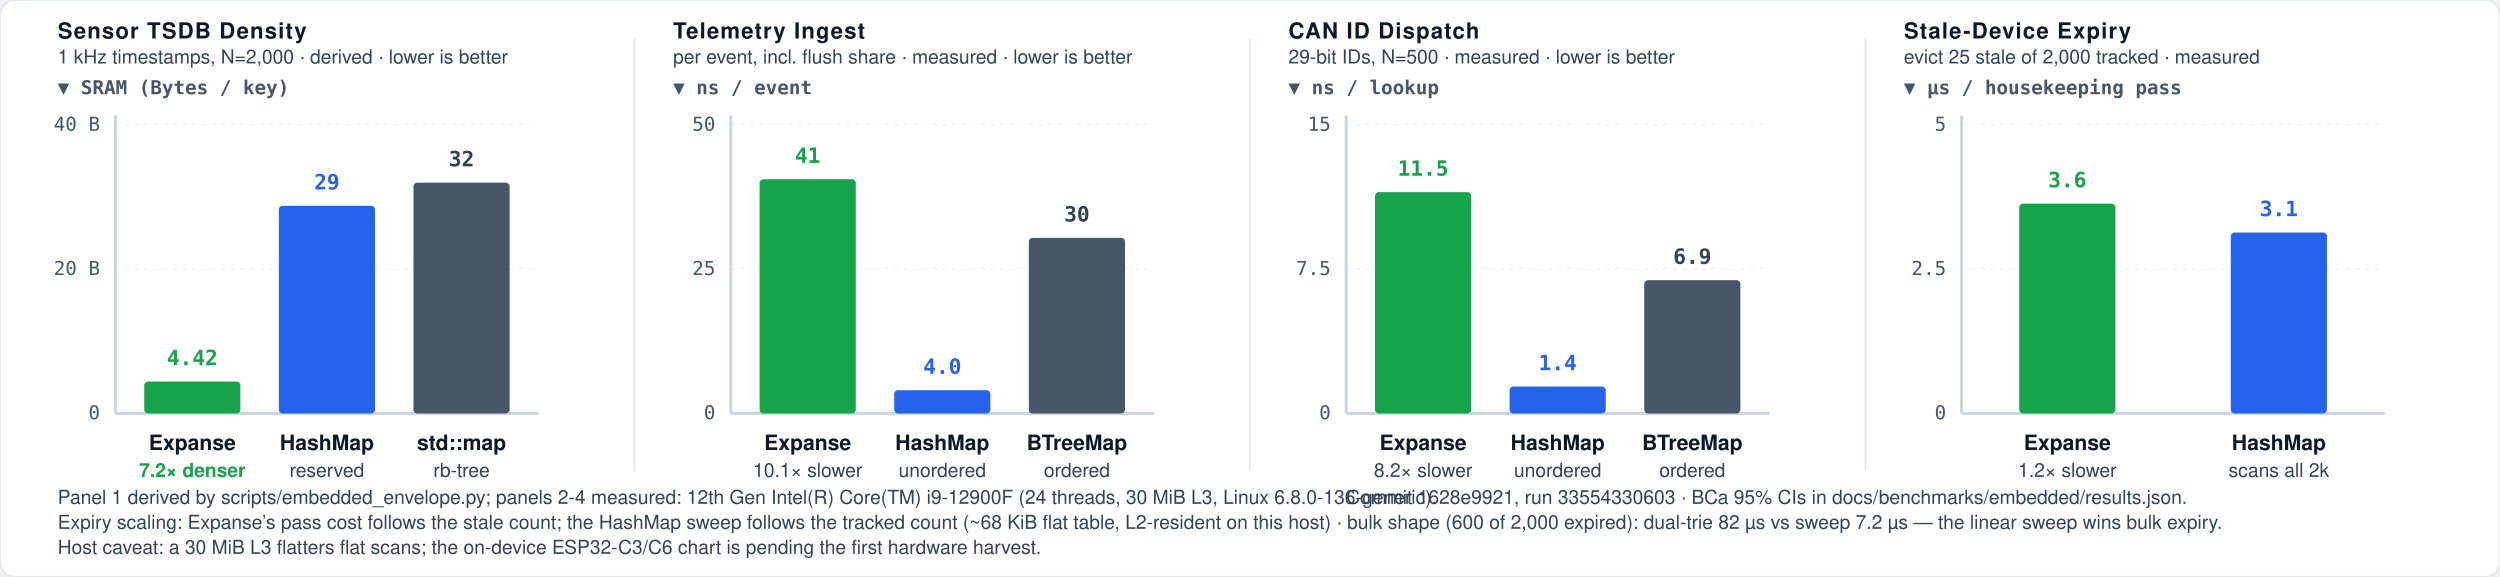
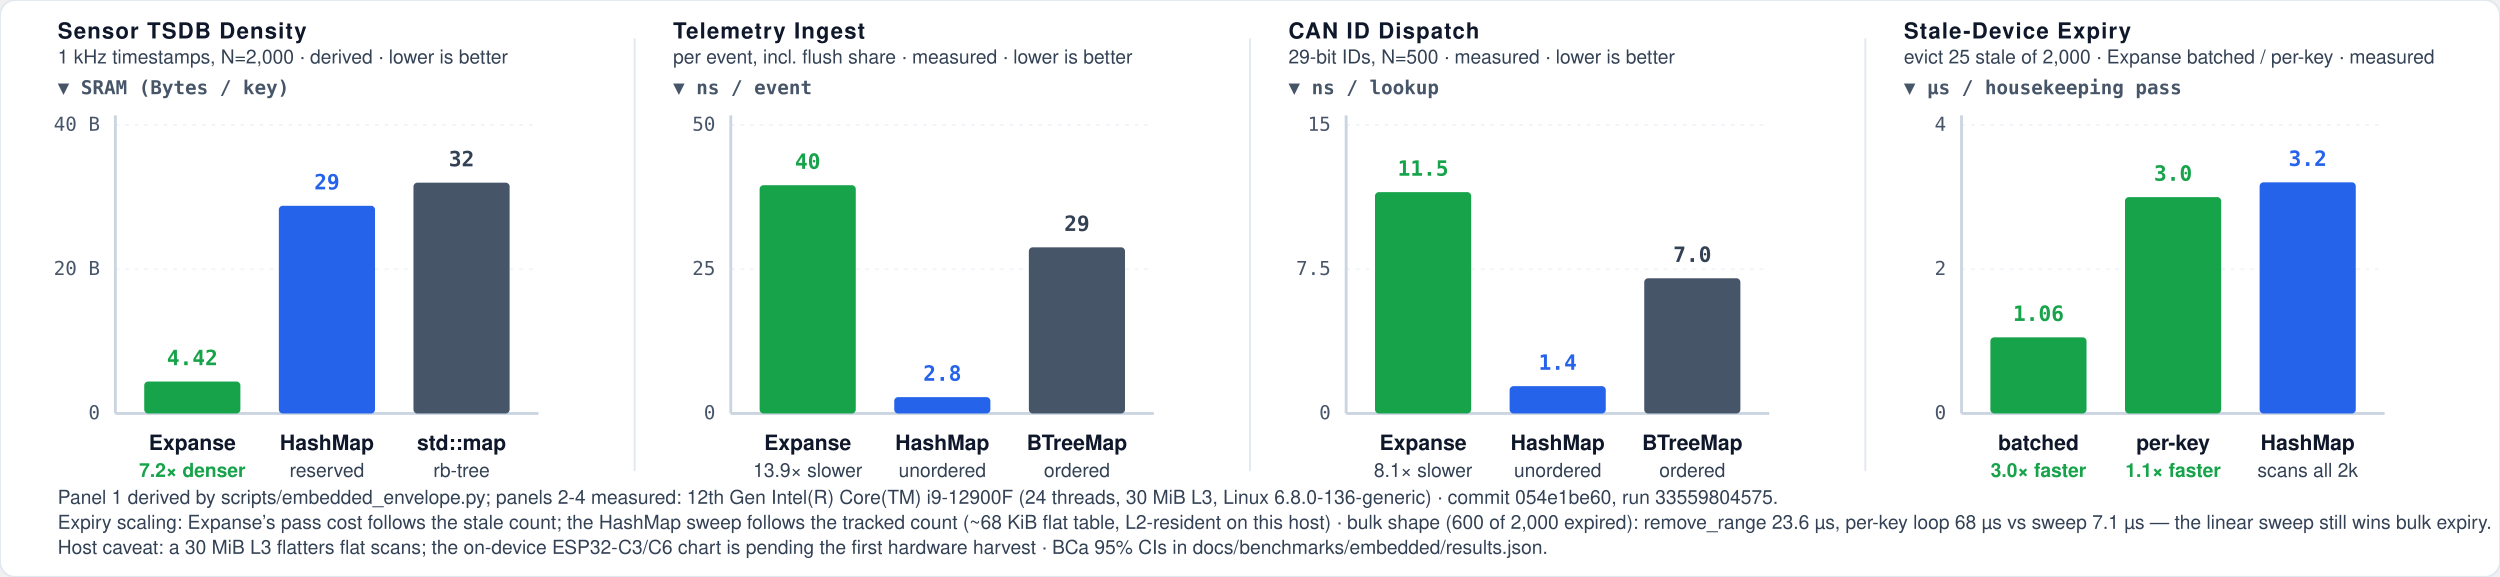
<svg xmlns="http://www.w3.org/2000/svg" viewBox="0 0 1300 300" width="100%" height="100%">
  <defs>
    <style>
      .bg { fill: #ffffff; }
      .border { stroke: #e2e8f0; stroke-width: 1px; fill: none; }
      .grid { stroke: #f1f5f9; stroke-width: 1px; stroke-dasharray: 2,3; }
      .axis { stroke: #cbd5e1; stroke-width: 1.5px; }
      .divider { stroke: #e2e8f0; stroke-width: 1px; }

      .t-chart-title { font-family: -apple-system, BlinkMacSystemFont, "Segoe UI", Helvetica, Arial, sans-serif; font-size: 11.5px; font-weight: 700; letter-spacing: 0.6px; fill: #0f172a; text-transform: uppercase; }
      .t-chart-sub { font-family: -apple-system, BlinkMacSystemFont, "Segoe UI", Helvetica, Arial, sans-serif; font-size: 10px; font-weight: 500; fill: #334155; }
      .t-unit-header { font-family: ui-monospace, SFMono-Regular, Menlo, monospace; font-size: 10px; font-weight: 600; fill: #475569; }
      .t-axis-label { font-family: ui-monospace, SFMono-Regular, Menlo, monospace; font-size: 10px; font-weight: 500; fill: #475569; }
      .t-win { fill: #16a34a; font-weight: 600; }
      .t-bar-label { font-family: -apple-system, BlinkMacSystemFont, "Segoe UI", Helvetica, Arial, sans-serif; font-size: 11px; font-weight: 700; fill: #0f172a; }

      .t-val-accent { font-family: ui-monospace, SFMono-Regular, Menlo, monospace; font-size: 11px; font-weight: 700; fill: #16a34a; text-anchor: middle; }
      .t-val-muted { font-family: ui-monospace, SFMono-Regular, Menlo, monospace; font-size: 11px; font-weight: 600; fill: #334155; text-anchor: middle; }
      .t-val-blue { font-family: ui-monospace, SFMono-Regular, Menlo, monospace; font-size: 11px; font-weight: 600; fill: #2563eb; text-anchor: middle; }

      .b-expanse { fill: #16a34a; }
      .b-hashmap { fill: #2563eb; }
      .b-stdmap { fill: #475569; }

      @media (prefers-color-scheme: dark) {
        :root:not([data-theme="light"]) .bg { fill: #0b1220; }
        :root:not([data-theme="light"]) .border { stroke: #1e293b; }
        :root:not([data-theme="light"]) .grid { stroke: #16233b; }
        :root:not([data-theme="light"]) .axis { stroke: #334155; }
        :root:not([data-theme="light"]) .divider { stroke: #1e293b; }
        :root:not([data-theme="light"]) .t-chart-title { fill: #e2e8f0; }
        :root:not([data-theme="light"]) .t-chart-sub { fill: #94a3b8; }
        :root:not([data-theme="light"]) .t-unit-header, :root:not([data-theme="light"]) .t-axis-label { fill: #64748b; }
        :root:not([data-theme="light"]) .t-bar-label { fill: #e2e8f0; }
        :root:not([data-theme="light"]) .t-val-muted { fill: #94a3b8; }
        :root:not([data-theme="light"]) .t-win { fill: #4ade80; }
        :root:not([data-theme="light"]) .t-val-accent { fill: #4ade80; }
        :root:not([data-theme="light"]) .t-val-blue { fill: #60a5fa; }
        :root:not([data-theme="light"]) .b-expanse { fill: #22c55e; }
        :root:not([data-theme="light"]) .b-hashmap { fill: #3b82f6; }
        :root:not([data-theme="light"]) .b-stdmap { fill: #475569; }
      }
      [data-theme="dark"] .bg, :root[data-theme="dark"] .bg { fill: #0b1220; }
      [data-theme="dark"] .border, :root[data-theme="dark"] .border { stroke: #1e293b; }
      [data-theme="dark"] .grid, :root[data-theme="dark"] .grid { stroke: #16233b; }
      [data-theme="dark"] .axis, :root[data-theme="dark"] .axis { stroke: #334155; }
      [data-theme="dark"] .divider, :root[data-theme="dark"] .divider { stroke: #1e293b; }
      [data-theme="dark"] .t-chart-title, :root[data-theme="dark"] .t-chart-title { fill: #e2e8f0; }
      [data-theme="dark"] .t-chart-sub, :root[data-theme="dark"] .t-chart-sub { fill: #94a3b8; }
      [data-theme="dark"] .t-unit-header, :root[data-theme="dark"] .t-unit-header { fill: #64748b; }
      [data-theme="dark"] .t-axis-label, :root[data-theme="dark"] .t-axis-label { fill: #64748b; }
      [data-theme="dark"] .t-bar-label, :root[data-theme="dark"] .t-bar-label { fill: #e2e8f0; }
      [data-theme="dark"] .t-val-muted, :root[data-theme="dark"] .t-val-muted { fill: #94a3b8; }
      [data-theme="dark"] .t-win, :root[data-theme="dark"] .t-win { fill: #4ade80; }
      [data-theme="dark"] .t-val-accent, :root[data-theme="dark"] .t-val-accent { fill: #4ade80; }
      [data-theme="dark"] .t-val-blue, :root[data-theme="dark"] .t-val-blue { fill: #60a5fa; }
      [data-theme="dark"] .b-expanse, :root[data-theme="dark"] .b-expanse { fill: #22c55e; }
      [data-theme="dark"] .b-hashmap, :root[data-theme="dark"] .b-hashmap { fill: #3b82f6; }
      [data-theme="dark"] .b-stdmap, :root[data-theme="dark"] .b-stdmap { fill: #475569; }
    </style>
  </defs>
  <rect width="100%" height="100%" class="bg" rx="8" />
  <rect width="100%" height="100%" class="border" rx="8" />
  <g transform="translate(30, 20)">
    <text x="0" y="0" class="t-chart-title">Sensor TSDB Density</text>
    <text x="0" y="13" class="t-chart-sub">1 kHz timestamps, N=2,000 · derived · lower is better</text>
    <text x="0" y="29" class="t-unit-header">▼ SRAM (Bytes / key)</text>
    <line x1="30" y1="45" x2="250" y2="45" class="grid" />
    <text x="22" y="48" class="t-axis-label" text-anchor="end">40 B</text>
    <line x1="30" y1="120" x2="250" y2="120" class="grid" />
    <text x="22" y="123" class="t-axis-label" text-anchor="end">20 B</text>
    <line x1="30" y1="195" x2="250" y2="195" class="axis" />
    <text x="22" y="198" class="t-axis-label" text-anchor="end">0</text>
    <line x1="30" y1="40" x2="30" y2="195" class="axis" />
    <rect x="45" y="178.4" width="50" height="16.6" class="b-expanse" rx="2" />
    <text x="70" y="169.9" class="t-val-accent">4.42</text>
    <text x="70" y="214" class="t-bar-label" text-anchor="middle">Expanse</text>
    <text x="70" y="228" class="t-chart-sub t-win" text-anchor="middle">7.2× denser</text>
    <rect x="115" y="87.0" width="50" height="108.0" class="b-hashmap" rx="2" />
    <text x="140" y="78.5" class="t-val-blue">29</text>
    <text x="140" y="214" class="t-bar-label" text-anchor="middle">HashMap</text>
    <text x="140" y="228" class="t-chart-sub" text-anchor="middle">reserved</text>
    <rect x="185" y="75.0" width="50" height="120.0" class="b-stdmap" rx="2" />
    <text x="210" y="66.5" class="t-val-muted">32</text>
    <text x="210" y="214" class="t-bar-label" text-anchor="middle">std::map</text>
    <text x="210" y="228" class="t-chart-sub" text-anchor="middle">rb-tree</text>
  </g>
  <line x1="330" y1="20" x2="330" y2="245" class="divider" />
  <g transform="translate(350, 20)">
    <text x="0" y="0" class="t-chart-title">Telemetry Ingest</text>
    <text x="0" y="13" class="t-chart-sub">per event, incl. flush share · measured · lower is better</text>
    <text x="0" y="29" class="t-unit-header">▼ ns / event</text>
    <line x1="30" y1="45" x2="250" y2="45" class="grid" />
    <text x="22" y="48" class="t-axis-label" text-anchor="end">50</text>
    <line x1="30" y1="120" x2="250" y2="120" class="grid" />
    <text x="22" y="123" class="t-axis-label" text-anchor="end">25</text>
    <line x1="30" y1="195" x2="250" y2="195" class="axis" />
    <text x="22" y="198" class="t-axis-label" text-anchor="end">0</text>
    <line x1="30" y1="40" x2="30" y2="195" class="axis" />
-     <rect x="45" y="73.2" width="50" height="121.8" class="b-expanse" rx="2" />
-     <text x="70" y="64.7" class="t-val-accent">41</text>
+     <rect x="45" y="76.3" width="50" height="118.7" class="b-expanse" rx="2" />
+     <text x="70" y="67.8" class="t-val-accent">40</text>
    <text x="70" y="214" class="t-bar-label" text-anchor="middle">Expanse</text>
-     <text x="70" y="228" class="t-chart-sub" text-anchor="middle">10.1× slower</text>
-     <rect x="115" y="182.9" width="50" height="12.1" class="b-hashmap" rx="2" />
-     <text x="140" y="174.4" class="t-val-blue">4.0</text>
+     <text x="70" y="228" class="t-chart-sub" text-anchor="middle">13.9× slower</text>
+     <rect x="115" y="186.5" width="50" height="8.5" class="b-hashmap" rx="2" />
+     <text x="140" y="178.0" class="t-val-blue">2.8</text>
    <text x="140" y="214" class="t-bar-label" text-anchor="middle">HashMap</text>
    <text x="140" y="228" class="t-chart-sub" text-anchor="middle">unordered</text>
-     <rect x="185" y="103.7" width="50" height="91.3" class="b-stdmap" rx="2" />
-     <text x="210" y="95.2" class="t-val-muted">30</text>
+     <rect x="185" y="108.6" width="50" height="86.4" class="b-stdmap" rx="2" />
+     <text x="210" y="100.1" class="t-val-muted">29</text>
    <text x="210" y="214" class="t-bar-label" text-anchor="middle">BTreeMap</text>
    <text x="210" y="228" class="t-chart-sub" text-anchor="middle">ordered</text>
  </g>
  <line x1="650" y1="20" x2="650" y2="245" class="divider" />
  <g transform="translate(670, 20)">
    <text x="0" y="0" class="t-chart-title">CAN ID Dispatch</text>
    <text x="0" y="13" class="t-chart-sub">29-bit IDs, N=500 · measured · lower is better</text>
    <text x="0" y="29" class="t-unit-header">▼ ns / lookup</text>
    <line x1="30" y1="45" x2="250" y2="45" class="grid" />
    <text x="22" y="48" class="t-axis-label" text-anchor="end">15</text>
    <line x1="30" y1="120" x2="250" y2="120" class="grid" />
    <text x="22" y="123" class="t-axis-label" text-anchor="end">7.5</text>
    <line x1="30" y1="195" x2="250" y2="195" class="axis" />
    <text x="22" y="198" class="t-axis-label" text-anchor="end">0</text>
    <line x1="30" y1="40" x2="30" y2="195" class="axis" />
    <rect x="45" y="79.9" width="50" height="115.1" class="b-expanse" rx="2" />
    <text x="70" y="71.4" class="t-val-accent">11.5</text>
    <text x="70" y="214" class="t-bar-label" text-anchor="middle">Expanse</text>
-     <text x="70" y="228" class="t-chart-sub" text-anchor="middle">8.2× slower</text>
-     <rect x="115" y="181.0" width="50" height="14.0" class="b-hashmap" rx="2" />
-     <text x="140" y="172.5" class="t-val-blue">1.4</text>
+     <text x="70" y="228" class="t-chart-sub" text-anchor="middle">8.1× slower</text>
+     <rect x="115" y="180.8" width="50" height="14.2" class="b-hashmap" rx="2" />
+     <text x="140" y="172.3" class="t-val-blue">1.4</text>
    <text x="140" y="214" class="t-bar-label" text-anchor="middle">HashMap</text>
    <text x="140" y="228" class="t-chart-sub" text-anchor="middle">unordered</text>
-     <rect x="185" y="125.7" width="50" height="69.3" class="b-stdmap" rx="2" />
-     <text x="210" y="117.2" class="t-val-muted">6.9</text>
+     <rect x="185" y="124.7" width="50" height="70.3" class="b-stdmap" rx="2" />
+     <text x="210" y="116.2" class="t-val-muted">7.0</text>
    <text x="210" y="214" class="t-bar-label" text-anchor="middle">BTreeMap</text>
    <text x="210" y="228" class="t-chart-sub" text-anchor="middle">ordered</text>
  </g>
  <line x1="970" y1="20" x2="970" y2="245" class="divider" />
  <g transform="translate(990, 20)">
    <text x="0" y="0" class="t-chart-title">Stale-Device Expiry</text>
-     <text x="0" y="13" class="t-chart-sub">evict 25 stale of 2,000 tracked · measured</text>
+     <text x="0" y="13" class="t-chart-sub">evict 25 stale of 2,000 · Expanse batched / per-key · measured</text>
    <text x="0" y="29" class="t-unit-header">▼ µs / housekeeping pass</text>
    <line x1="30" y1="45" x2="250" y2="45" class="grid" />
-     <text x="22" y="48" class="t-axis-label" text-anchor="end">5</text>
+     <text x="22" y="48" class="t-axis-label" text-anchor="end">4</text>
    <line x1="30" y1="120" x2="250" y2="120" class="grid" />
-     <text x="22" y="123" class="t-axis-label" text-anchor="end">2.5</text>
+     <text x="22" y="123" class="t-axis-label" text-anchor="end">2</text>
    <line x1="30" y1="195" x2="250" y2="195" class="axis" />
    <text x="22" y="198" class="t-axis-label" text-anchor="end">0</text>
    <line x1="30" y1="40" x2="30" y2="195" class="axis" />
-     <rect x="60" y="85.9" width="50" height="109.1" class="b-expanse" rx="2" />
-     <text x="85" y="77.4" class="t-val-accent">3.6</text>
-     <text x="85" y="214" class="t-bar-label" text-anchor="middle">Expanse</text>
-     <text x="85" y="228" class="t-chart-sub" text-anchor="middle">1.2× slower</text>
-     <rect x="170" y="100.9" width="50" height="94.1" class="b-hashmap" rx="2" />
-     <text x="195" y="92.4" class="t-val-blue">3.1</text>
-     <text x="195" y="214" class="t-bar-label" text-anchor="middle">HashMap</text>
-     <text x="195" y="228" class="t-chart-sub" text-anchor="middle">scans all 2k</text>
+     <rect x="45" y="155.4" width="50" height="39.6" class="b-expanse" rx="2" />
+     <text x="70" y="146.9" class="t-val-accent">1.06</text>
+     <text x="70" y="214" class="t-bar-label" text-anchor="middle">batched</text>
+     <text x="70" y="228" class="t-chart-sub t-win" text-anchor="middle">3.0× faster</text>
+     <rect x="115" y="82.5" width="50" height="112.5" class="b-expanse" rx="2" />
+     <text x="140" y="74.0" class="t-val-accent">3.0</text>
+     <text x="140" y="214" class="t-bar-label" text-anchor="middle">per-key</text>
+     <text x="140" y="228" class="t-chart-sub t-win" text-anchor="middle">1.1× faster</text>
+     <rect x="185" y="74.8" width="50" height="120.2" class="b-hashmap" rx="2" />
+     <text x="210" y="66.3" class="t-val-blue">3.2</text>
+     <text x="210" y="214" class="t-bar-label" text-anchor="middle">HashMap</text>
+     <text x="210" y="228" class="t-chart-sub" text-anchor="middle">scans all 2k</text>
  </g>
-   <text x="30" y="262" class="t-chart-sub">Panel 1 derived by scripts/embedded_envelope.py; panels 2-4 measured: 12th Gen Intel(R) Core(TM) i9-12900F (24 threads, 30 MiB L3, Linux 6.8.0-136-generic).</text>
-   <text x="30" y="275" class="t-chart-sub">Expiry scaling: Expanse’s pass cost follows the stale count; the HashMap sweep follows the tracked count (~68 KiB flat table, L2-resident on this host) · bulk shape (600 of 2,000 expired): dual-trie 82 µs vs sweep 7.2 µs — the linear sweep wins bulk expiry.</text>
-   <text x="700" y="262" class="t-chart-sub">Commit 1628e9921, run 33554330603 · BCa 95% CIs in docs/benchmarks/embedded/results.json.</text>
-   <text x="30" y="288" class="t-chart-sub">Host caveat: a 30 MiB L3 flatters flat scans; the on-device ESP32-C3/C6 chart is pending the first hardware harvest.</text>
+   <text x="30" y="262" class="t-chart-sub">Panel 1 derived by scripts/embedded_envelope.py; panels 2-4 measured: 12th Gen Intel(R) Core(TM) i9-12900F (24 threads, 30 MiB L3, Linux 6.8.0-136-generic) · commit 054e1be60, run 33559804575.</text>
+   <text x="30" y="275" class="t-chart-sub">Expiry scaling: Expanse’s pass cost follows the stale count; the HashMap sweep follows the tracked count (~68 KiB flat table, L2-resident on this host) · bulk shape (600 of 2,000 expired): remove_range 23.6 µs, per-key loop 68 µs vs sweep 7.1 µs — the linear sweep still wins bulk expiry.</text>
+   <text x="30" y="288" class="t-chart-sub">Host caveat: a 30 MiB L3 flatters flat scans; the on-device ESP32-C3/C6 chart is pending the first hardware harvest · BCa 95% CIs in docs/benchmarks/embedded/results.json.</text>
</svg>
